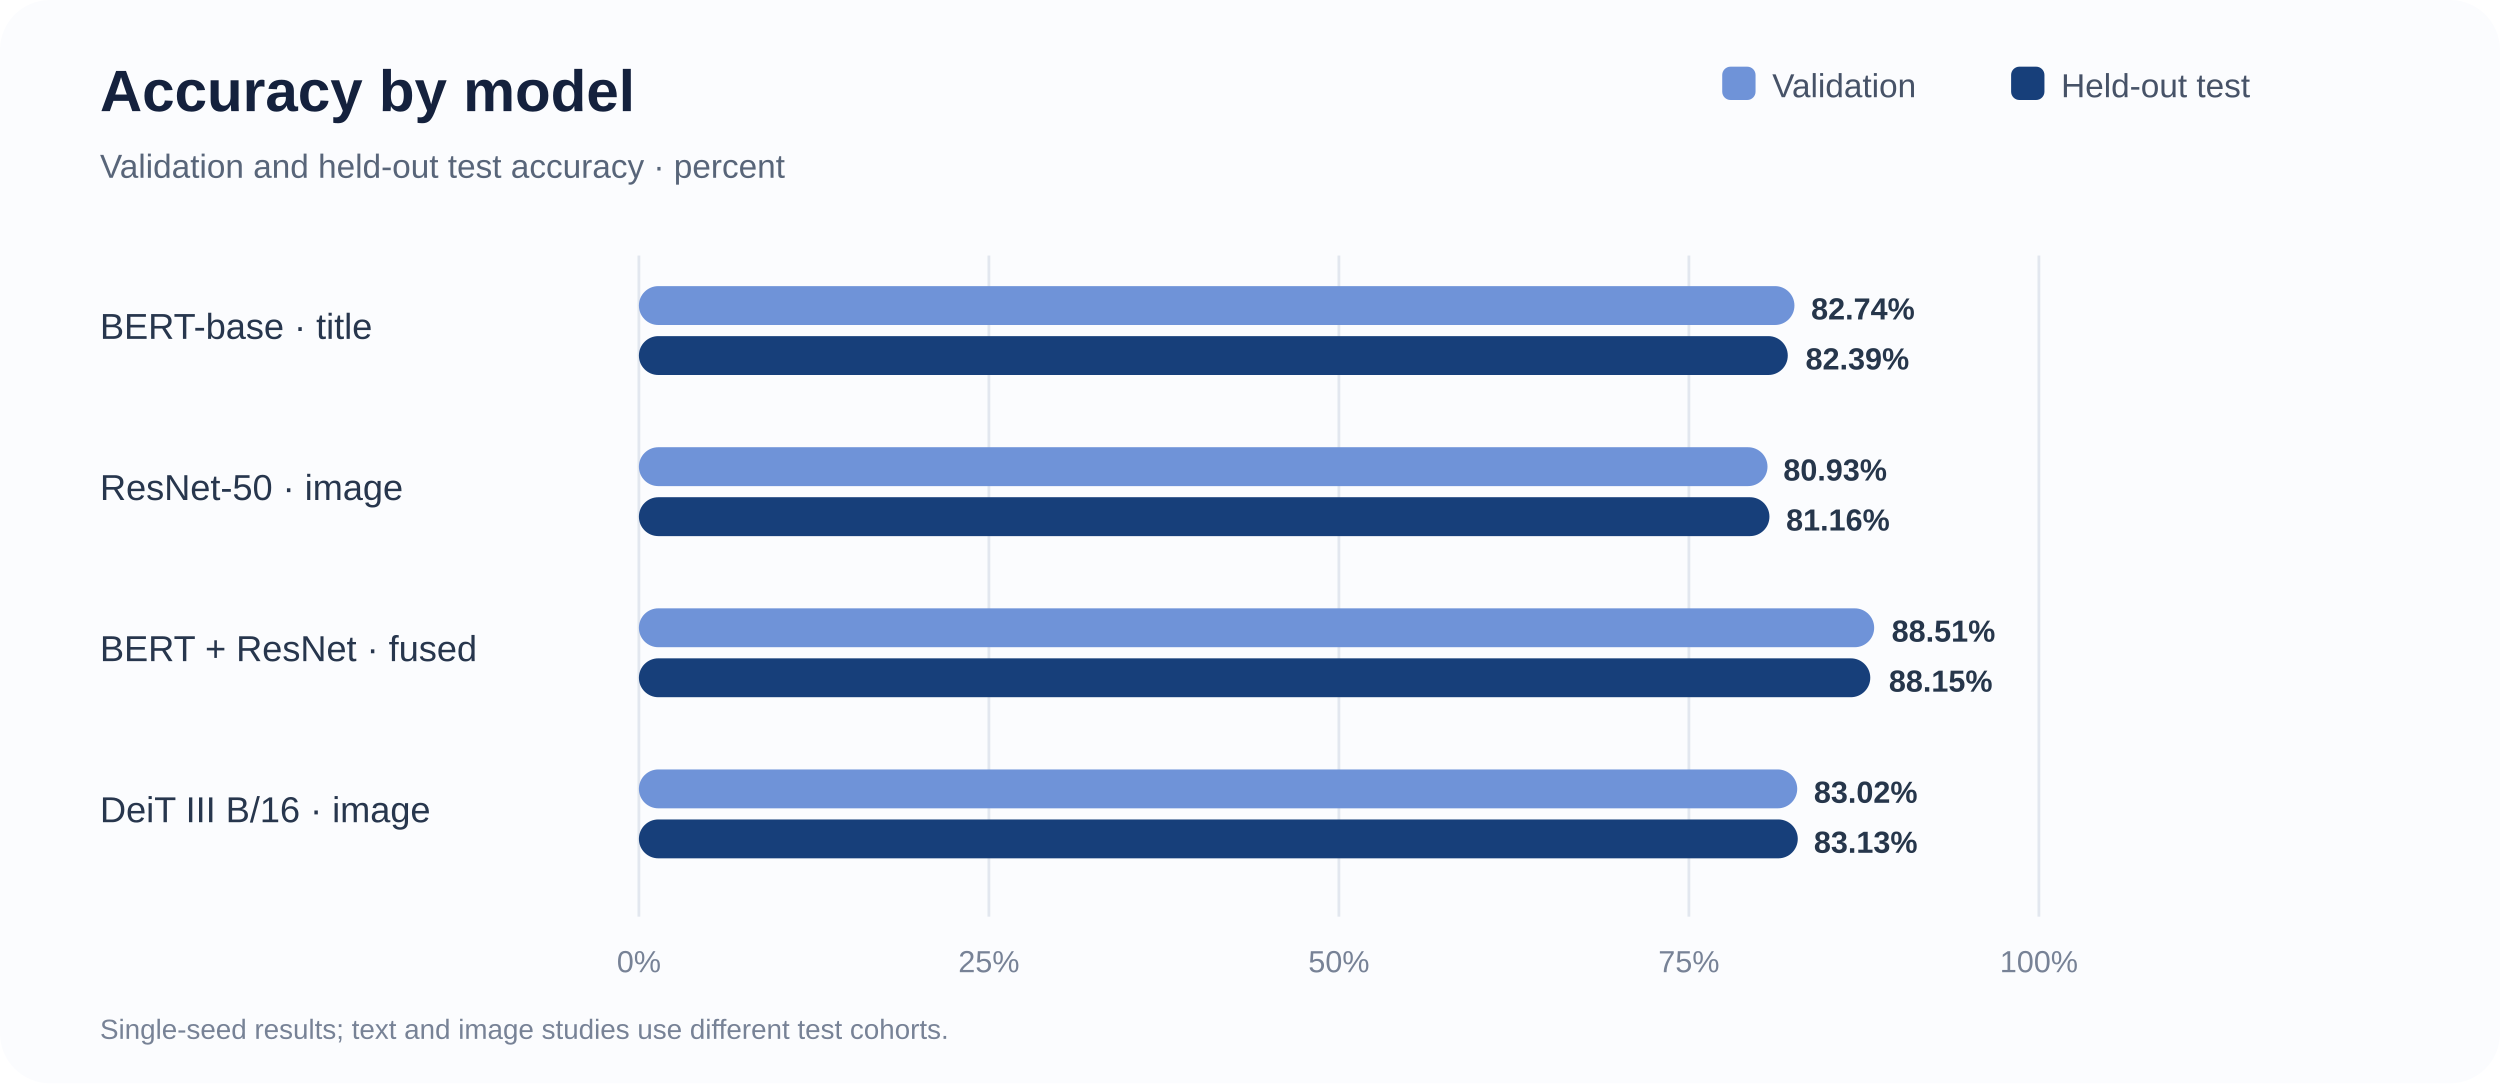
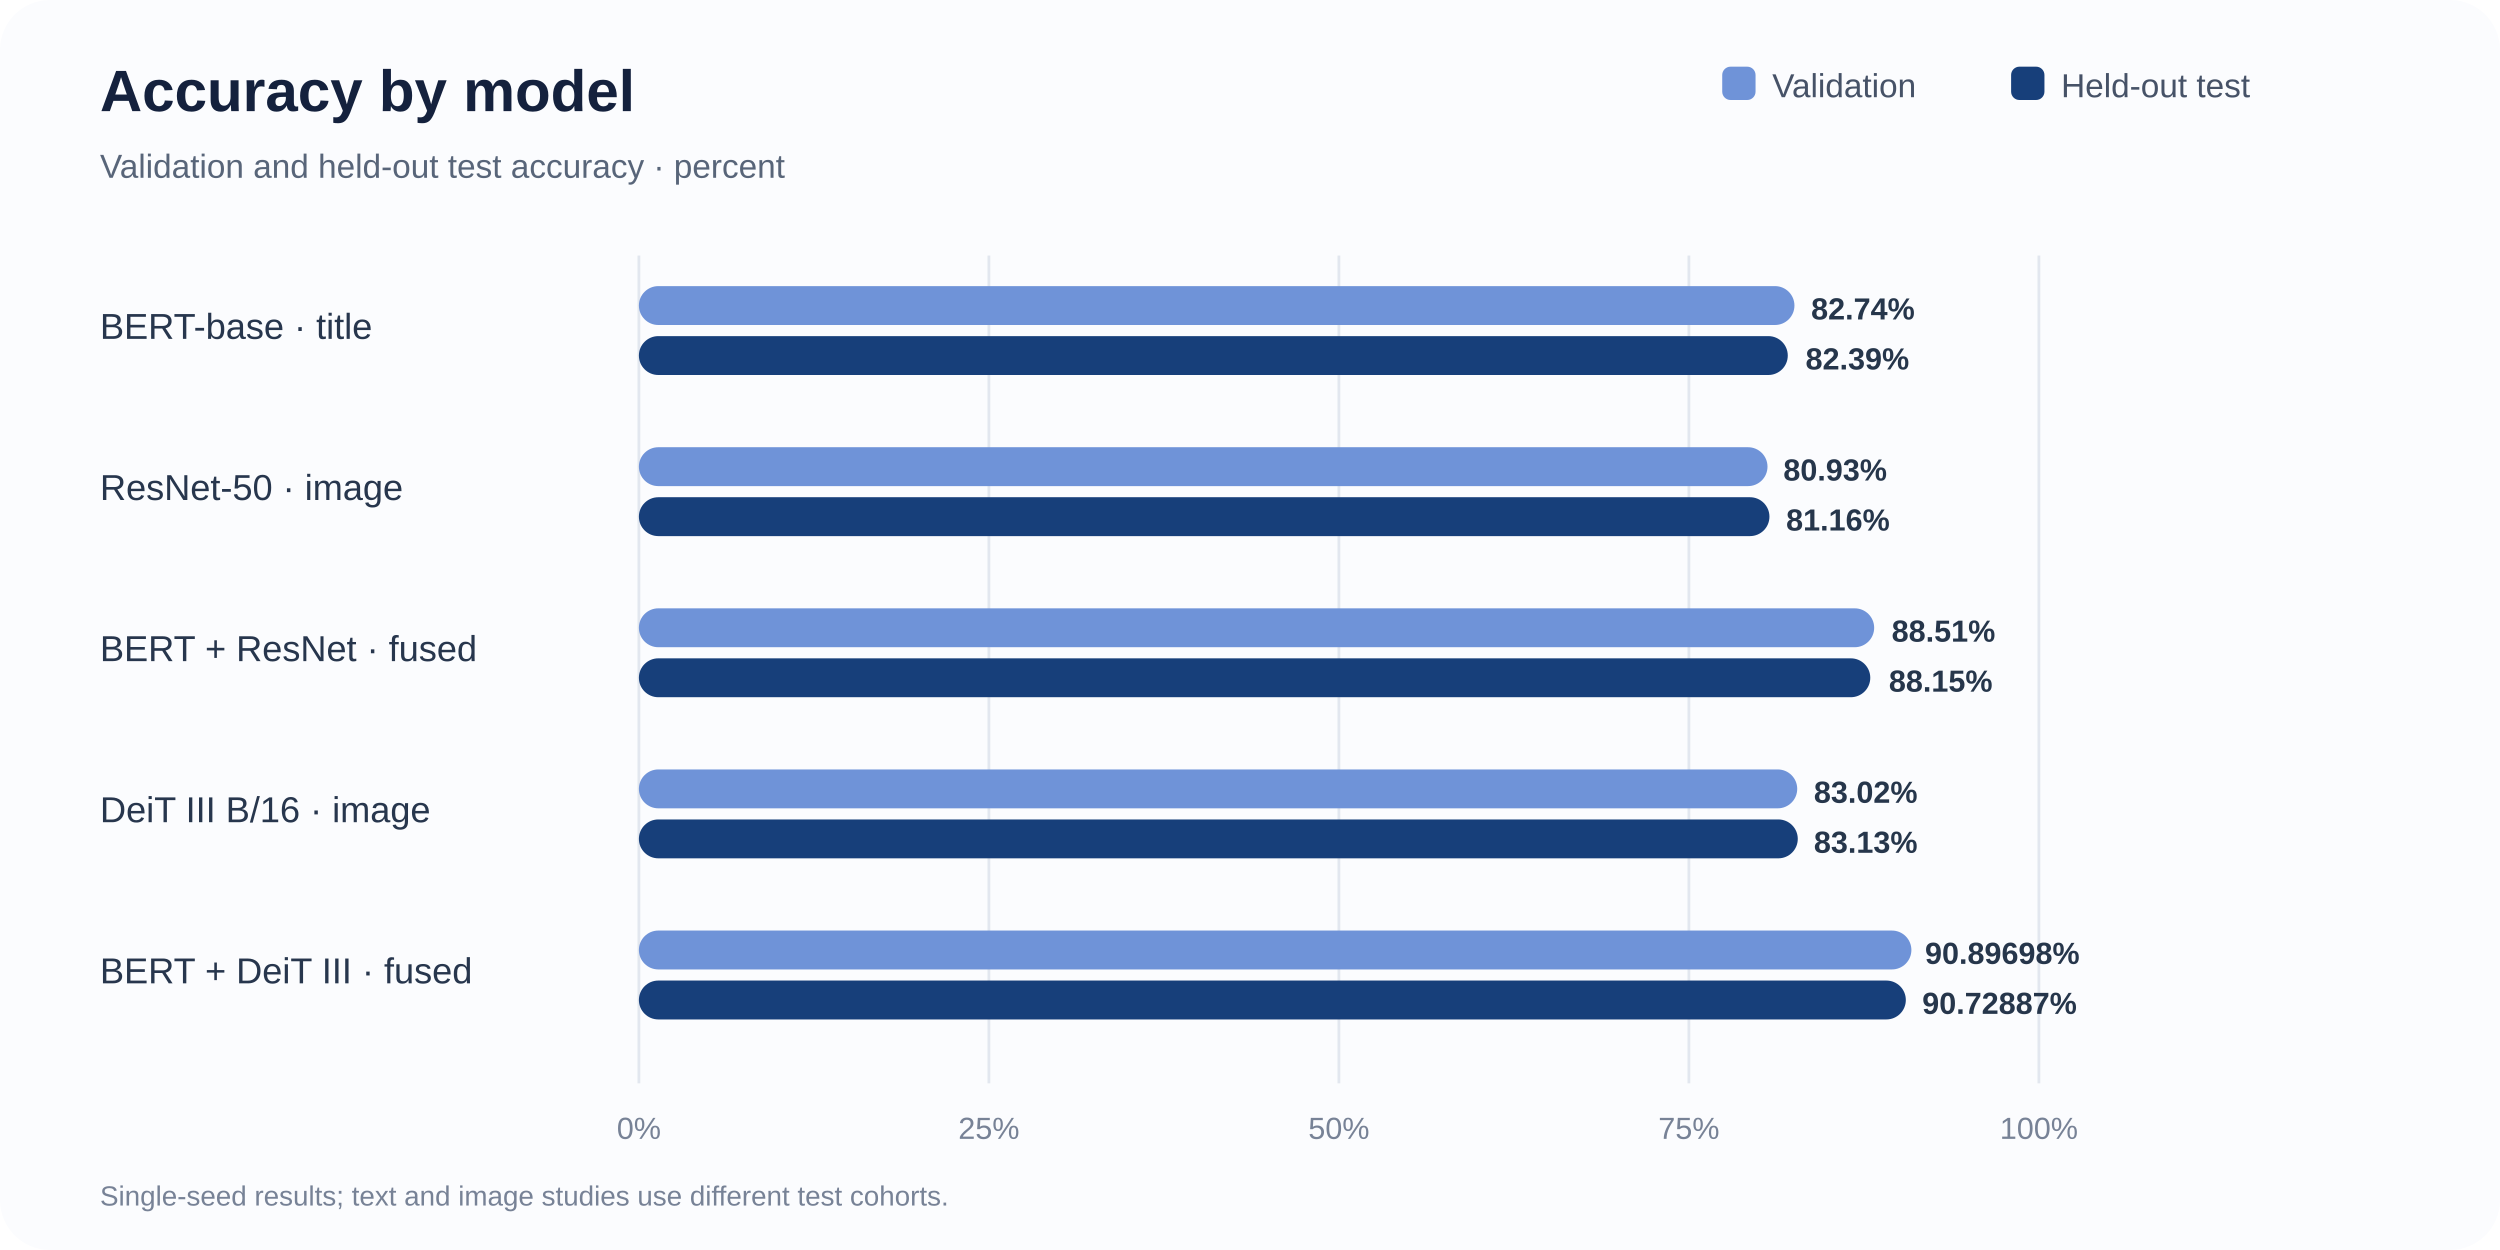
- <svg xmlns="http://www.w3.org/2000/svg" width="900" height="390" viewBox="0 0 900 390" role="img" aria-labelledby="title desc">
-   <rect width="900" height="390" rx="18" fill="#fbfcfe" />
+ <svg xmlns="http://www.w3.org/2000/svg" width="900" height="450" viewBox="0 0 900 450" role="img" aria-labelledby="title desc">
+   <rect width="900" height="450" rx="18" fill="#fbfcfe" />
  <text x="36" y="40" font-family="Arial, sans-serif" font-size="21" font-weight="700" fill="#14213d">Accuracy by model</text>
  <text x="36" y="64" font-family="Arial, sans-serif" font-size="12" fill="#586579">Validation and held-out test accuracy · percent</text>
  <rect x="620" y="24" width="12" height="12" rx="3" fill="#6f93d8" />
  <text x="638" y="35" font-family="Arial, sans-serif" font-size="12" fill="#465267">Validation</text>
  <rect x="724" y="24" width="12" height="12" rx="3" fill="#173f7a" />
  <text x="742" y="35" font-family="Arial, sans-serif" font-size="12" fill="#465267">Held-out test</text>
  <g stroke="#e2e7ef" stroke-width="1">
-     <line x1="230" y1="92" x2="230" y2="330" />
-     <line x1="356" y1="92" x2="356" y2="330" />
-     <line x1="482" y1="92" x2="482" y2="330" />
-     <line x1="608" y1="92" x2="608" y2="330" />
-     <line x1="734" y1="92" x2="734" y2="330" />
+     <line x1="230" y1="92" x2="230" y2="390" />
+     <line x1="356" y1="92" x2="356" y2="390" />
+     <line x1="482" y1="92" x2="482" y2="390" />
+     <line x1="608" y1="92" x2="608" y2="390" />
+     <line x1="734" y1="92" x2="734" y2="390" />
  </g>
  <g font-family="Arial, sans-serif" font-size="11" fill="#778296" text-anchor="middle">
-     <text x="230" y="350">0%</text>
-     <text x="356" y="350">25%</text>
-     <text x="482" y="350">50%</text>
-     <text x="608" y="350">75%</text>
-     <text x="734" y="350">100%</text>
+     <text x="230" y="410">0%</text>
+     <text x="356" y="410">25%</text>
+     <text x="482" y="410">50%</text>
+     <text x="608" y="410">75%</text>
+     <text x="734" y="410">100%</text>
  </g>
  <g font-family="Arial, sans-serif" font-size="13" fill="#27364d">
    <text x="36" y="122">BERT-base · title</text>
    <text x="36" y="180">ResNet-50 · image</text>
    <text x="36" y="238">BERT + ResNet · fused</text>
    <text x="36" y="296">DeiT III B/16 · image</text>
+     <text x="36" y="354">BERT + DeiT III · fused</text>
  </g>
  <g>
    <rect x="230" y="103" width="416.0" height="14" rx="7" fill="#6f93d8" />
    <rect x="230" y="121" width="413.6" height="14" rx="7" fill="#173f7a" />
    <rect x="230" y="161" width="406.3" height="14" rx="7" fill="#6f93d8" />
    <rect x="230" y="179" width="407.0" height="14" rx="7" fill="#173f7a" />
    <rect x="230" y="219" width="444.7" height="14" rx="7" fill="#6f93d8" />
    <rect x="230" y="237" width="443.3" height="14" rx="7" fill="#173f7a" />
    <rect x="230" y="277" width="417.0" height="14" rx="7" fill="#6f93d8" />
    <rect x="230" y="295" width="417.2" height="14" rx="7" fill="#173f7a" />
+     <rect x="230" y="335" width="458.1" height="14" rx="7" fill="#6f93d8" />
+     <rect x="230" y="353" width="456.1" height="14" rx="7" fill="#173f7a" />
  </g>
  <g font-family="Arial, sans-serif" font-size="11" font-weight="700" fill="#26364b">
    <text x="652" y="115">82.74%</text>
    <text x="650" y="133">82.39%</text>
    <text x="642" y="173">80.93%</text>
    <text x="643" y="191">81.16%</text>
    <text x="681" y="231">88.51%</text>
    <text x="680" y="249">88.15%</text>
    <text x="653" y="289">83.02%</text>
    <text x="653" y="307">83.13%</text>
+     <text x="693" y="347">90.89698%</text>
+     <text x="692" y="365">90.72887%</text>
  </g>
-   <text x="36" y="374" font-family="Arial, sans-serif" font-size="10" fill="#778296">Single-seed results; text and image studies use different test cohorts.</text>
+   <text x="36" y="434" font-family="Arial, sans-serif" font-size="10" fill="#778296">Single-seed results; text and image studies use different test cohorts.</text>
</svg>
